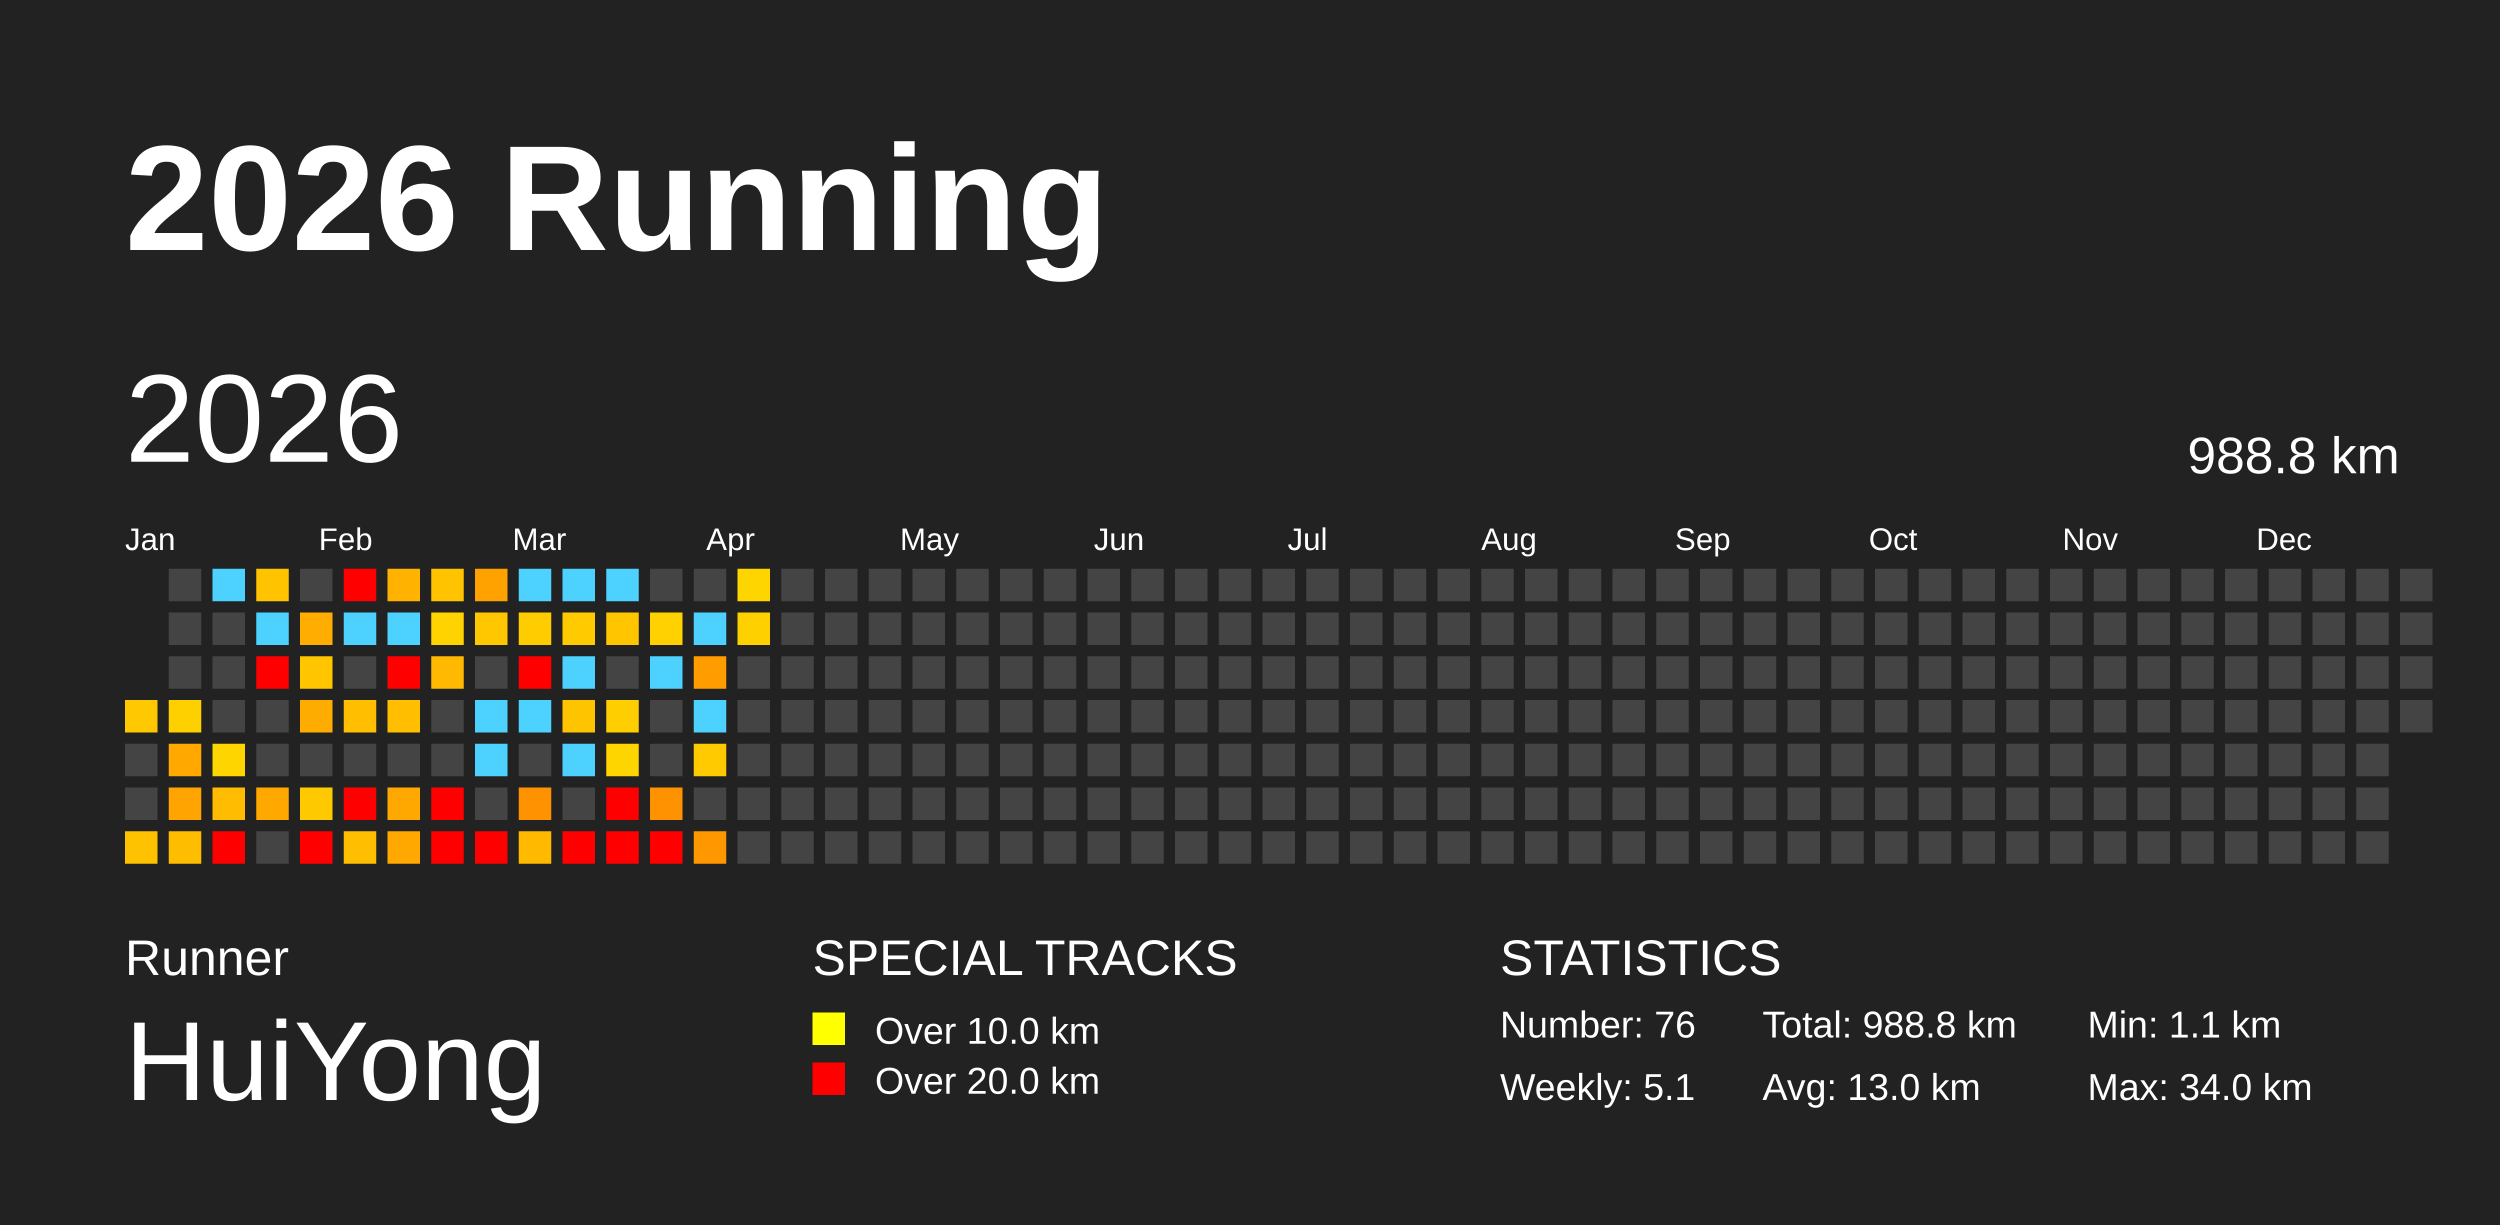
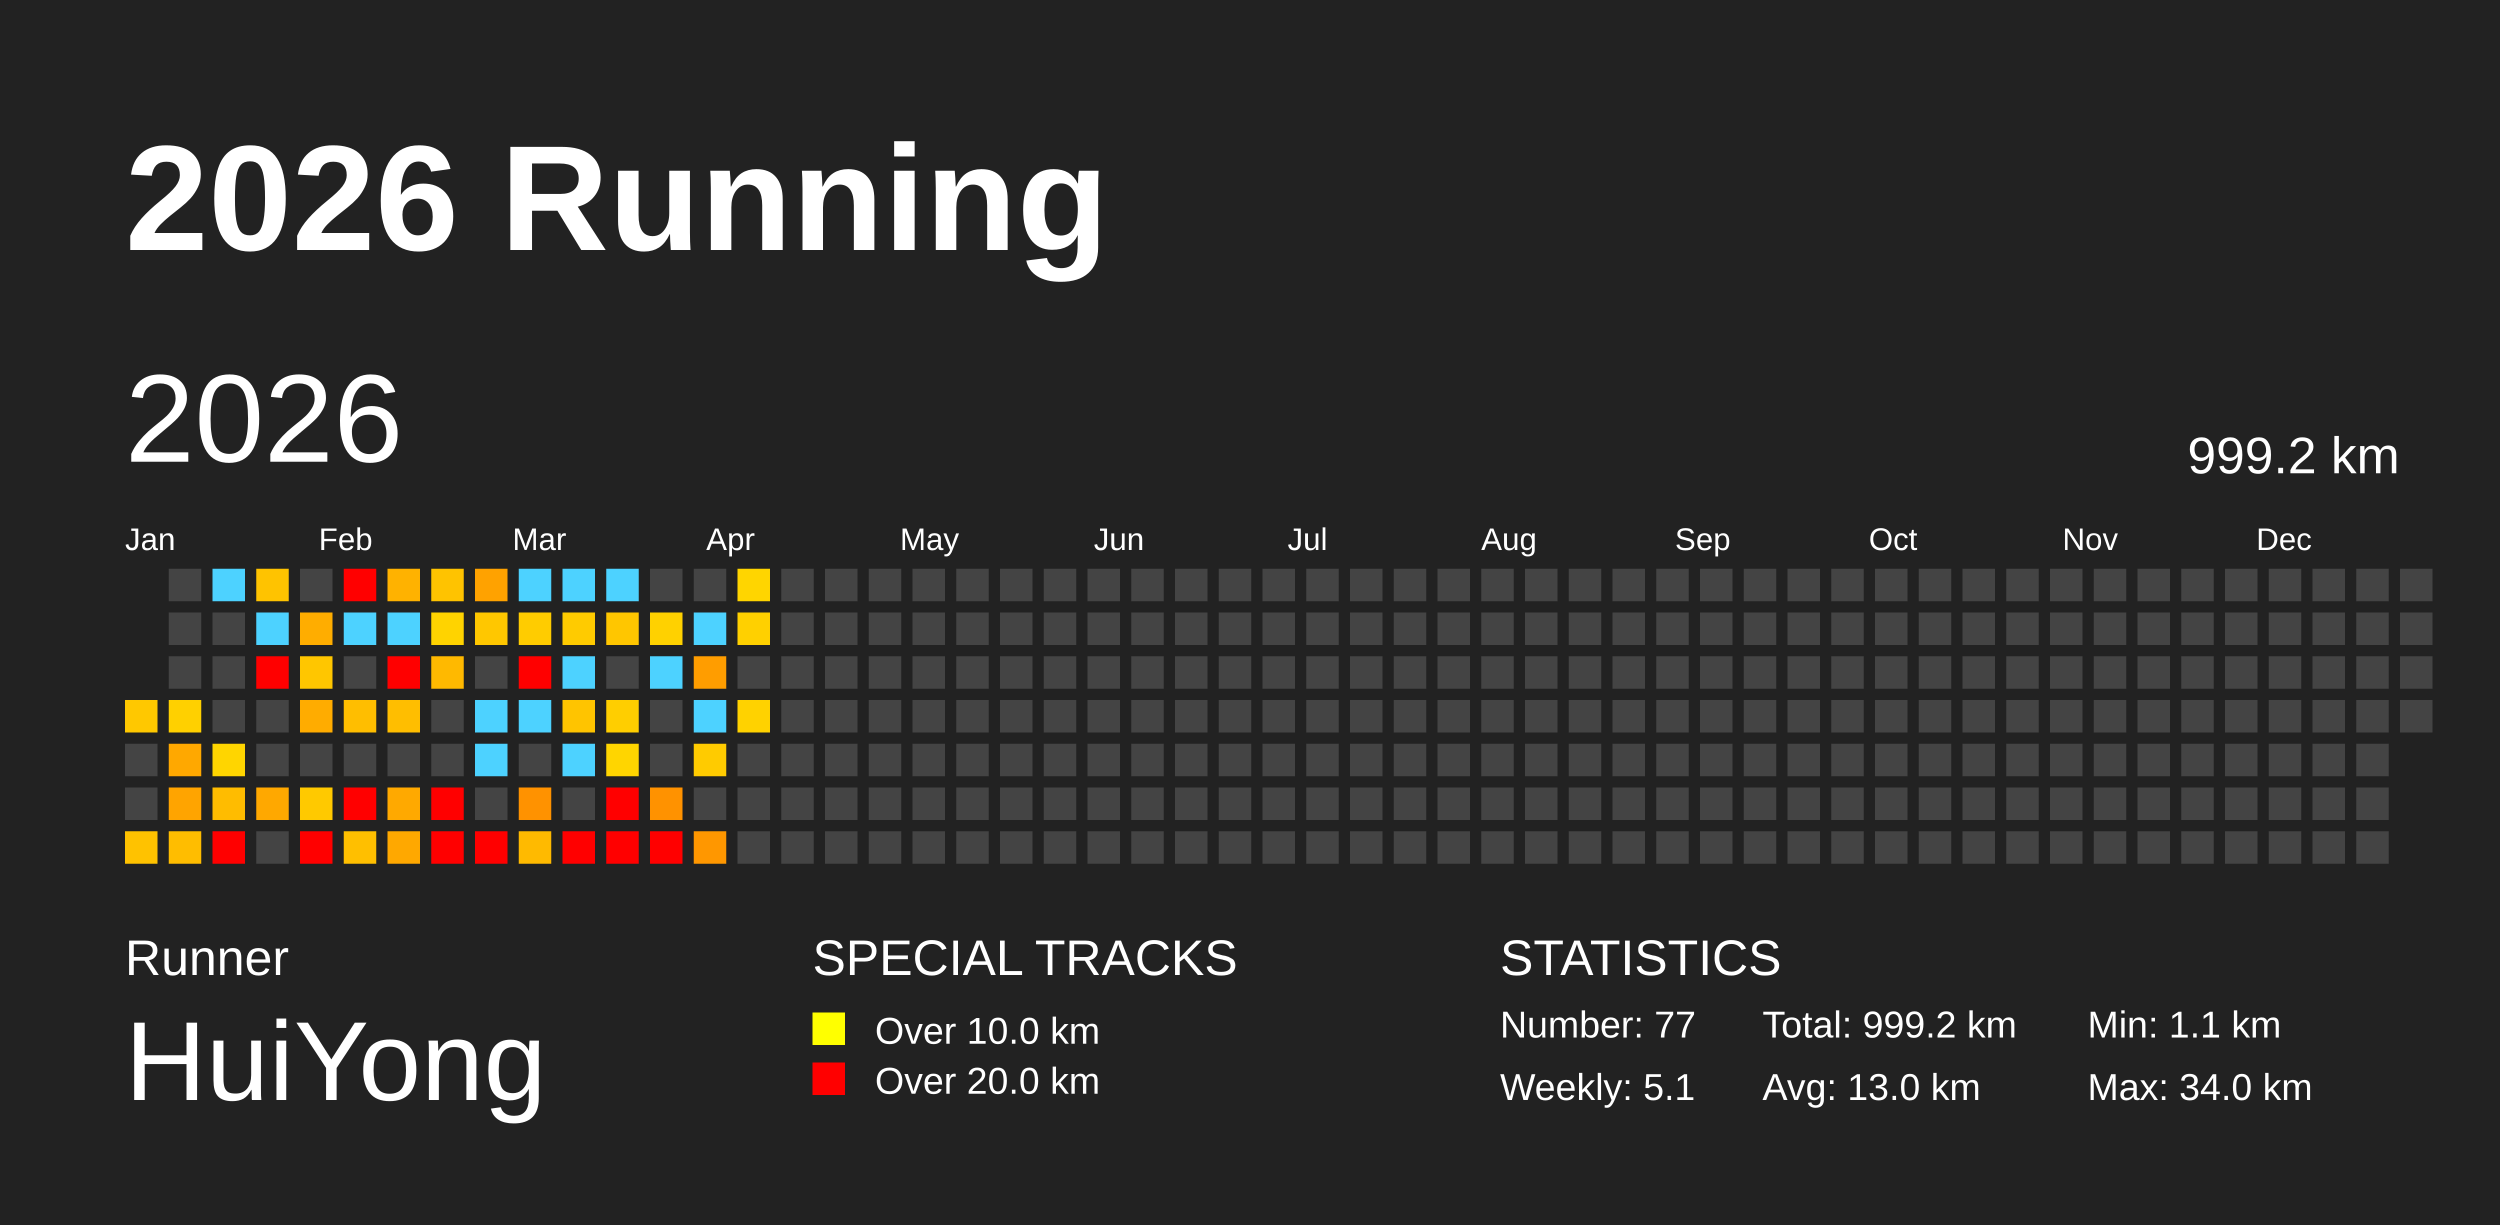
<svg xmlns="http://www.w3.org/2000/svg" baseProfile="full" height="98mm" version="1.1" viewBox="0,0,200,98" width="200mm">
  <defs />
  <rect fill="#222222" height="98" width="200" x="0" y="0" />
  <text fill="#FFFFFF" style="font-size:12px; font-family:Arial; font-weight:bold;" x="10" y="20">2026 Running</text>
  <text fill="#FFFFFF" style="font-size:4px; font-family:Arial" x="10" y="78">Runner</text>
  <text fill="#FFFFFF" style="font-size:9px; font-family:Arial" x="10" y="88">HuiYong</text>
  <text fill="#FFFFFF" style="font-size:4px; font-family:Arial" x="65" y="78">SPECIAL TRACKS</text>
  <rect fill="yellow" height="2.6" width="2.6" x="65" y="81" />
  <text fill="#FFFFFF" style="font-size:3px; font-family:Arial" x="70" y="83.5">Over 10.0 km</text>
  <rect fill="red" height="2.6" width="2.6" x="65" y="85" />
  <text fill="#FFFFFF" style="font-size:3px; font-family:Arial" x="70" y="87.5">Over 20.0 km</text>
  <text fill="#FFFFFF" style="font-size:4px; font-family:Arial" x="120" y="78">STATISTICS</text>
-   <text fill="#FFFFFF" style="font-size:3px; font-family:Arial" x="120" y="83">Number: 76</text>
+   <text fill="#FFFFFF" style="font-size:3px; font-family:Arial" x="120" y="83">Number: 77</text>
  <text fill="#FFFFFF" style="font-size:3px; font-family:Arial" x="120" y="88">Weekly: 5.1</text>
-   <text fill="#FFFFFF" style="font-size:3px; font-family:Arial" x="141" y="83">Total: 988.8 km</text>
+   <text fill="#FFFFFF" style="font-size:3px; font-family:Arial" x="141" y="83">Total: 999.2 km</text>
  <text fill="#FFFFFF" style="font-size:3px; font-family:Arial" x="141" y="88">Avg: 13.0 km</text>
  <text fill="#FFFFFF" style="font-size:3px; font-family:Arial" x="167" y="83">Min: 1.1 km</text>
  <text fill="#FFFFFF" style="font-size:3px; font-family:Arial" x="167" y="88">Max: 34.0 km</text>
  <text dominant-baseline="hanging" fill="#FFFFFF" style="font-size:10.0px; font-family:Arial;" x="10" y="30">2026</text>
-   <text dominant-baseline="hanging" fill="#FFFFFF" style="font-size:4.125px; font-family:Arial;" x="175" y="35">988.8 km</text>
+   <text dominant-baseline="hanging" fill="#FFFFFF" style="font-size:4.125px; font-family:Arial;" x="175" y="35">999.2 km</text>
  <text fill="#FFFFFF" style="font-size:2.5px; font-family:Arial" x="10.0" y="44">Jan</text>
  <text fill="#FFFFFF" style="font-size:2.5px; font-family:Arial" x="25.5" y="44">Feb</text>
  <text fill="#FFFFFF" style="font-size:2.5px; font-family:Arial" x="41.0" y="44">Mar</text>
  <text fill="#FFFFFF" style="font-size:2.5px; font-family:Arial" x="56.5" y="44">Apr</text>
  <text fill="#FFFFFF" style="font-size:2.5px; font-family:Arial" x="72.0" y="44">May</text>
  <text fill="#FFFFFF" style="font-size:2.5px; font-family:Arial" x="87.5" y="44">Jun</text>
  <text fill="#FFFFFF" style="font-size:2.5px; font-family:Arial" x="103.0" y="44">Jul</text>
  <text fill="#FFFFFF" style="font-size:2.5px; font-family:Arial" x="118.5" y="44">Aug</text>
  <text fill="#FFFFFF" style="font-size:2.5px; font-family:Arial" x="134.0" y="44">Sep</text>
  <text fill="#FFFFFF" style="font-size:2.5px; font-family:Arial" x="149.5" y="44">Oct</text>
  <text fill="#FFFFFF" style="font-size:2.5px; font-family:Arial" x="165.0" y="44">Nov</text>
  <text fill="#FFFFFF" style="font-size:2.5px; font-family:Arial" x="180.5" y="44">Dec</text>
  <rect fill="#ffc800" height="2.6" width="2.6" x="10.0" y="56.0" />
  <rect fill="#444444" height="2.6" width="2.6" x="10.0" y="59.5" />
  <rect fill="#444444" height="2.6" width="2.6" x="10.0" y="63.0" />
  <rect fill="#ffc200" height="2.6" width="2.6" x="10.0" y="66.5" />
  <rect fill="#444444" height="2.6" width="2.6" x="13.5" y="45.5" />
  <rect fill="#444444" height="2.6" width="2.6" x="13.5" y="49.0" />
  <rect fill="#444444" height="2.6" width="2.6" x="13.5" y="52.5" />
  <rect fill="#ffd000" height="2.6" width="2.6" x="13.5" y="56.0" />
  <rect fill="#ffa800" height="2.6" width="2.6" x="13.5" y="59.5" />
  <rect fill="#ffa400" height="2.6" width="2.6" x="13.5" y="63.0" />
  <rect fill="#ffbd00" height="2.6" width="2.6" x="13.5" y="66.5" />
  <rect fill="#4dd2ff" height="2.6" width="2.6" x="17.0" y="45.5" />
  <rect fill="#444444" height="2.6" width="2.6" x="17.0" y="49.0" />
  <rect fill="#444444" height="2.6" width="2.6" x="17.0" y="52.5" />
  <rect fill="#444444" height="2.6" width="2.6" x="17.0" y="56.0" />
  <rect fill="#ffd500" height="2.6" width="2.6" x="17.0" y="59.5" />
  <rect fill="#ffbc00" height="2.6" width="2.6" x="17.0" y="63.0" />
  <rect fill="red" height="2.6" width="2.6" x="17.0" y="66.5" />
  <rect fill="#ffc300" height="2.6" width="2.6" x="20.5" y="45.5" />
  <rect fill="#4dd2ff" height="2.6" width="2.6" x="20.5" y="49.0" />
  <rect fill="red" height="2.6" width="2.6" x="20.5" y="52.5" />
  <rect fill="#444444" height="2.6" width="2.6" x="20.5" y="56.0" />
  <rect fill="#444444" height="2.6" width="2.6" x="20.5" y="59.5" />
  <rect fill="#ffa800" height="2.6" width="2.6" x="20.5" y="63.0" />
  <rect fill="#444444" height="2.6" width="2.6" x="20.5" y="66.5" />
  <rect fill="#444444" height="2.6" width="2.6" x="24.0" y="45.5" />
  <rect fill="#ffad00" height="2.6" width="2.6" x="24.0" y="49.0" />
  <rect fill="#ffc600" height="2.6" width="2.6" x="24.0" y="52.5" />
  <rect fill="#ffac00" height="2.6" width="2.6" x="24.0" y="56.0" />
  <rect fill="#444444" height="2.6" width="2.6" x="24.0" y="59.5" />
  <rect fill="#ffc900" height="2.6" width="2.6" x="24.0" y="63.0" />
  <rect fill="red" height="2.6" width="2.6" x="24.0" y="66.5" />
  <rect fill="red" height="2.6" width="2.6" x="27.5" y="45.5" />
  <rect fill="#4dd2ff" height="2.6" width="2.6" x="27.5" y="49.0" />
  <rect fill="#444444" height="2.6" width="2.6" x="27.5" y="52.5" />
  <rect fill="#ffbe00" height="2.6" width="2.6" x="27.5" y="56.0" />
  <rect fill="#444444" height="2.6" width="2.6" x="27.5" y="59.5" />
  <rect fill="red" height="2.6" width="2.6" x="27.5" y="63.0" />
  <rect fill="#ffbf00" height="2.6" width="2.6" x="27.5" y="66.5" />
  <rect fill="#ffb200" height="2.6" width="2.6" x="31.0" y="45.5" />
  <rect fill="#4dd2ff" height="2.6" width="2.6" x="31.0" y="49.0" />
  <rect fill="red" height="2.6" width="2.6" x="31.0" y="52.5" />
  <rect fill="#ffbe00" height="2.6" width="2.6" x="31.0" y="56.0" />
  <rect fill="#444444" height="2.6" width="2.6" x="31.0" y="59.5" />
  <rect fill="#ffa900" height="2.6" width="2.6" x="31.0" y="63.0" />
  <rect fill="#ffa800" height="2.6" width="2.6" x="31.0" y="66.5" />
  <rect fill="#ffc300" height="2.6" width="2.6" x="34.5" y="45.5" />
  <rect fill="#ffd300" height="2.6" width="2.6" x="34.5" y="49.0" />
  <rect fill="#ffb900" height="2.6" width="2.6" x="34.5" y="52.5" />
  <rect fill="#444444" height="2.6" width="2.6" x="34.5" y="56.0" />
  <rect fill="#444444" height="2.6" width="2.6" x="34.5" y="59.5" />
  <rect fill="red" height="2.6" width="2.6" x="34.5" y="63.0" />
  <rect fill="red" height="2.6" width="2.6" x="34.5" y="66.5" />
  <rect fill="#ffa200" height="2.6" width="2.6" x="38.0" y="45.5" />
  <rect fill="#ffc700" height="2.6" width="2.6" x="38.0" y="49.0" />
  <rect fill="#444444" height="2.6" width="2.6" x="38.0" y="52.5" />
  <rect fill="#4dd2ff" height="2.6" width="2.6" x="38.0" y="56.0" />
  <rect fill="#4dd2ff" height="2.6" width="2.6" x="38.0" y="59.5" />
  <rect fill="#444444" height="2.6" width="2.6" x="38.0" y="63.0" />
  <rect fill="red" height="2.6" width="2.6" x="38.0" y="66.5" />
  <rect fill="#4dd2ff" height="2.6" width="2.6" x="41.5" y="45.5" />
  <rect fill="#ffcc00" height="2.6" width="2.6" x="41.5" y="49.0" />
  <rect fill="red" height="2.6" width="2.6" x="41.5" y="52.5" />
  <rect fill="#4dd2ff" height="2.6" width="2.6" x="41.5" y="56.0" />
  <rect fill="#444444" height="2.6" width="2.6" x="41.5" y="59.5" />
  <rect fill="#ff9200" height="2.6" width="2.6" x="41.5" y="63.0" />
  <rect fill="#ffba00" height="2.6" width="2.6" x="41.5" y="66.5" />
  <rect fill="#4dd2ff" height="2.6" width="2.6" x="45.0" y="45.5" />
  <rect fill="#ffcb00" height="2.6" width="2.6" x="45.0" y="49.0" />
  <rect fill="#4dd2ff" height="2.6" width="2.6" x="45.0" y="52.5" />
  <rect fill="#ffc400" height="2.6" width="2.6" x="45.0" y="56.0" />
  <rect fill="#4dd2ff" height="2.6" width="2.6" x="45.0" y="59.5" />
  <rect fill="#444444" height="2.6" width="2.6" x="45.0" y="63.0" />
  <rect fill="red" height="2.6" width="2.6" x="45.0" y="66.5" />
  <rect fill="#4dd2ff" height="2.6" width="2.6" x="48.5" y="45.5" />
  <rect fill="#ffc600" height="2.6" width="2.6" x="48.5" y="49.0" />
  <rect fill="#444444" height="2.6" width="2.6" x="48.5" y="52.5" />
  <rect fill="#ffce00" height="2.6" width="2.6" x="48.5" y="56.0" />
  <rect fill="#ffd500" height="2.6" width="2.6" x="48.5" y="59.5" />
  <rect fill="red" height="2.6" width="2.6" x="48.5" y="63.0" />
  <rect fill="red" height="2.6" width="2.6" x="48.5" y="66.5" />
  <rect fill="#444444" height="2.6" width="2.6" x="52.0" y="45.5" />
  <rect fill="#ffd100" height="2.6" width="2.6" x="52.0" y="49.0" />
  <rect fill="#4dd2ff" height="2.6" width="2.6" x="52.0" y="52.5" />
  <rect fill="#444444" height="2.6" width="2.6" x="52.0" y="56.0" />
  <rect fill="#444444" height="2.6" width="2.6" x="52.0" y="59.5" />
  <rect fill="#ff9200" height="2.6" width="2.6" x="52.0" y="63.0" />
  <rect fill="red" height="2.6" width="2.6" x="52.0" y="66.5" />
  <rect fill="#444444" height="2.6" width="2.6" x="55.5" y="45.5" />
  <rect fill="#4dd2ff" height="2.6" width="2.6" x="55.5" y="49.0" />
  <rect fill="#ff9d00" height="2.6" width="2.6" x="55.5" y="52.5" />
  <rect fill="#4dd2ff" height="2.6" width="2.6" x="55.5" y="56.0" />
  <rect fill="#ffcb00" height="2.6" width="2.6" x="55.5" y="59.5" />
  <rect fill="#444444" height="2.6" width="2.6" x="55.5" y="63.0" />
  <rect fill="#ff9700" height="2.6" width="2.6" x="55.5" y="66.5" />
  <rect fill="#ffd500" height="2.6" width="2.6" x="59.0" y="45.5" />
  <rect fill="#ffd000" height="2.6" width="2.6" x="59.0" y="49.0" />
  <rect fill="#444444" height="2.6" width="2.6" x="59.0" y="52.5" />
-   <rect fill="#444444" height="2.6" width="2.6" x="59.0" y="56.0" />
+   <rect fill="#ffd200" height="2.6" width="2.6" x="59.0" y="56.0" />
  <rect fill="#444444" height="2.6" width="2.6" x="59.0" y="59.5" />
  <rect fill="#444444" height="2.6" width="2.6" x="59.0" y="63.0" />
  <rect fill="#444444" height="2.6" width="2.6" x="59.0" y="66.5" />
  <rect fill="#444444" height="2.6" width="2.6" x="62.5" y="45.5" />
  <rect fill="#444444" height="2.6" width="2.6" x="62.5" y="49.0" />
  <rect fill="#444444" height="2.6" width="2.6" x="62.5" y="52.5" />
  <rect fill="#444444" height="2.6" width="2.6" x="62.5" y="56.0" />
  <rect fill="#444444" height="2.6" width="2.6" x="62.5" y="59.5" />
  <rect fill="#444444" height="2.6" width="2.6" x="62.5" y="63.0" />
  <rect fill="#444444" height="2.6" width="2.6" x="62.5" y="66.5" />
  <rect fill="#444444" height="2.6" width="2.6" x="66.0" y="45.5" />
  <rect fill="#444444" height="2.6" width="2.6" x="66.0" y="49.0" />
  <rect fill="#444444" height="2.6" width="2.6" x="66.0" y="52.5" />
  <rect fill="#444444" height="2.6" width="2.6" x="66.0" y="56.0" />
  <rect fill="#444444" height="2.6" width="2.6" x="66.0" y="59.5" />
  <rect fill="#444444" height="2.6" width="2.6" x="66.0" y="63.0" />
  <rect fill="#444444" height="2.6" width="2.6" x="66.0" y="66.5" />
  <rect fill="#444444" height="2.6" width="2.6" x="69.5" y="45.5" />
  <rect fill="#444444" height="2.6" width="2.6" x="69.5" y="49.0" />
  <rect fill="#444444" height="2.6" width="2.6" x="69.5" y="52.5" />
  <rect fill="#444444" height="2.6" width="2.6" x="69.5" y="56.0" />
  <rect fill="#444444" height="2.6" width="2.6" x="69.5" y="59.5" />
  <rect fill="#444444" height="2.6" width="2.6" x="69.5" y="63.0" />
  <rect fill="#444444" height="2.6" width="2.6" x="69.5" y="66.5" />
  <rect fill="#444444" height="2.6" width="2.6" x="73.0" y="45.5" />
  <rect fill="#444444" height="2.6" width="2.6" x="73.0" y="49.0" />
  <rect fill="#444444" height="2.6" width="2.6" x="73.0" y="52.5" />
  <rect fill="#444444" height="2.6" width="2.6" x="73.0" y="56.0" />
  <rect fill="#444444" height="2.6" width="2.6" x="73.0" y="59.5" />
  <rect fill="#444444" height="2.6" width="2.6" x="73.0" y="63.0" />
  <rect fill="#444444" height="2.6" width="2.6" x="73.0" y="66.5" />
  <rect fill="#444444" height="2.6" width="2.6" x="76.5" y="45.5" />
  <rect fill="#444444" height="2.6" width="2.6" x="76.5" y="49.0" />
  <rect fill="#444444" height="2.6" width="2.6" x="76.5" y="52.5" />
  <rect fill="#444444" height="2.6" width="2.6" x="76.5" y="56.0" />
  <rect fill="#444444" height="2.6" width="2.6" x="76.5" y="59.5" />
  <rect fill="#444444" height="2.6" width="2.6" x="76.5" y="63.0" />
  <rect fill="#444444" height="2.6" width="2.6" x="76.5" y="66.5" />
  <rect fill="#444444" height="2.6" width="2.6" x="80.0" y="45.5" />
  <rect fill="#444444" height="2.6" width="2.6" x="80.0" y="49.0" />
  <rect fill="#444444" height="2.6" width="2.6" x="80.0" y="52.5" />
  <rect fill="#444444" height="2.6" width="2.6" x="80.0" y="56.0" />
  <rect fill="#444444" height="2.6" width="2.6" x="80.0" y="59.5" />
  <rect fill="#444444" height="2.6" width="2.6" x="80.0" y="63.0" />
  <rect fill="#444444" height="2.6" width="2.6" x="80.0" y="66.5" />
  <rect fill="#444444" height="2.6" width="2.6" x="83.5" y="45.5" />
  <rect fill="#444444" height="2.6" width="2.6" x="83.5" y="49.0" />
  <rect fill="#444444" height="2.6" width="2.6" x="83.5" y="52.5" />
  <rect fill="#444444" height="2.6" width="2.6" x="83.5" y="56.0" />
  <rect fill="#444444" height="2.6" width="2.6" x="83.5" y="59.5" />
  <rect fill="#444444" height="2.6" width="2.6" x="83.5" y="63.0" />
  <rect fill="#444444" height="2.6" width="2.6" x="83.5" y="66.5" />
  <rect fill="#444444" height="2.6" width="2.6" x="87.0" y="45.5" />
  <rect fill="#444444" height="2.6" width="2.6" x="87.0" y="49.0" />
  <rect fill="#444444" height="2.6" width="2.6" x="87.0" y="52.5" />
  <rect fill="#444444" height="2.6" width="2.6" x="87.0" y="56.0" />
  <rect fill="#444444" height="2.6" width="2.6" x="87.0" y="59.5" />
  <rect fill="#444444" height="2.6" width="2.6" x="87.0" y="63.0" />
  <rect fill="#444444" height="2.6" width="2.6" x="87.0" y="66.5" />
  <rect fill="#444444" height="2.6" width="2.6" x="90.5" y="45.5" />
  <rect fill="#444444" height="2.6" width="2.6" x="90.5" y="49.0" />
  <rect fill="#444444" height="2.6" width="2.6" x="90.5" y="52.5" />
  <rect fill="#444444" height="2.6" width="2.6" x="90.5" y="56.0" />
  <rect fill="#444444" height="2.6" width="2.6" x="90.5" y="59.5" />
  <rect fill="#444444" height="2.6" width="2.6" x="90.5" y="63.0" />
  <rect fill="#444444" height="2.6" width="2.6" x="90.5" y="66.5" />
  <rect fill="#444444" height="2.6" width="2.6" x="94.0" y="45.5" />
  <rect fill="#444444" height="2.6" width="2.6" x="94.0" y="49.0" />
  <rect fill="#444444" height="2.6" width="2.6" x="94.0" y="52.5" />
  <rect fill="#444444" height="2.6" width="2.6" x="94.0" y="56.0" />
  <rect fill="#444444" height="2.6" width="2.6" x="94.0" y="59.5" />
  <rect fill="#444444" height="2.6" width="2.6" x="94.0" y="63.0" />
  <rect fill="#444444" height="2.6" width="2.6" x="94.0" y="66.5" />
  <rect fill="#444444" height="2.6" width="2.6" x="97.5" y="45.5" />
  <rect fill="#444444" height="2.6" width="2.6" x="97.5" y="49.0" />
  <rect fill="#444444" height="2.6" width="2.6" x="97.5" y="52.5" />
  <rect fill="#444444" height="2.6" width="2.6" x="97.5" y="56.0" />
  <rect fill="#444444" height="2.6" width="2.6" x="97.5" y="59.5" />
  <rect fill="#444444" height="2.6" width="2.6" x="97.5" y="63.0" />
  <rect fill="#444444" height="2.6" width="2.6" x="97.5" y="66.5" />
  <rect fill="#444444" height="2.6" width="2.6" x="101.0" y="45.5" />
  <rect fill="#444444" height="2.6" width="2.6" x="101.0" y="49.0" />
  <rect fill="#444444" height="2.6" width="2.6" x="101.0" y="52.5" />
  <rect fill="#444444" height="2.6" width="2.6" x="101.0" y="56.0" />
  <rect fill="#444444" height="2.6" width="2.6" x="101.0" y="59.5" />
  <rect fill="#444444" height="2.6" width="2.6" x="101.0" y="63.0" />
  <rect fill="#444444" height="2.6" width="2.6" x="101.0" y="66.5" />
  <rect fill="#444444" height="2.6" width="2.6" x="104.5" y="45.5" />
  <rect fill="#444444" height="2.6" width="2.6" x="104.5" y="49.0" />
  <rect fill="#444444" height="2.6" width="2.6" x="104.5" y="52.5" />
  <rect fill="#444444" height="2.6" width="2.6" x="104.5" y="56.0" />
  <rect fill="#444444" height="2.6" width="2.6" x="104.5" y="59.5" />
  <rect fill="#444444" height="2.6" width="2.6" x="104.5" y="63.0" />
  <rect fill="#444444" height="2.6" width="2.6" x="104.5" y="66.5" />
  <rect fill="#444444" height="2.6" width="2.6" x="108.0" y="45.5" />
  <rect fill="#444444" height="2.6" width="2.6" x="108.0" y="49.0" />
  <rect fill="#444444" height="2.6" width="2.6" x="108.0" y="52.5" />
  <rect fill="#444444" height="2.6" width="2.6" x="108.0" y="56.0" />
  <rect fill="#444444" height="2.6" width="2.6" x="108.0" y="59.5" />
  <rect fill="#444444" height="2.6" width="2.6" x="108.0" y="63.0" />
  <rect fill="#444444" height="2.6" width="2.6" x="108.0" y="66.5" />
  <rect fill="#444444" height="2.6" width="2.6" x="111.5" y="45.5" />
  <rect fill="#444444" height="2.6" width="2.6" x="111.5" y="49.0" />
  <rect fill="#444444" height="2.6" width="2.6" x="111.5" y="52.5" />
  <rect fill="#444444" height="2.6" width="2.6" x="111.5" y="56.0" />
  <rect fill="#444444" height="2.6" width="2.6" x="111.5" y="59.5" />
  <rect fill="#444444" height="2.6" width="2.6" x="111.5" y="63.0" />
  <rect fill="#444444" height="2.6" width="2.6" x="111.5" y="66.5" />
  <rect fill="#444444" height="2.6" width="2.6" x="115.0" y="45.5" />
  <rect fill="#444444" height="2.6" width="2.6" x="115.0" y="49.0" />
  <rect fill="#444444" height="2.6" width="2.6" x="115.0" y="52.5" />
  <rect fill="#444444" height="2.6" width="2.6" x="115.0" y="56.0" />
  <rect fill="#444444" height="2.6" width="2.6" x="115.0" y="59.5" />
  <rect fill="#444444" height="2.6" width="2.6" x="115.0" y="63.0" />
  <rect fill="#444444" height="2.6" width="2.6" x="115.0" y="66.5" />
  <rect fill="#444444" height="2.6" width="2.6" x="118.5" y="45.5" />
  <rect fill="#444444" height="2.6" width="2.6" x="118.5" y="49.0" />
  <rect fill="#444444" height="2.6" width="2.6" x="118.5" y="52.5" />
  <rect fill="#444444" height="2.6" width="2.6" x="118.5" y="56.0" />
  <rect fill="#444444" height="2.6" width="2.6" x="118.5" y="59.5" />
  <rect fill="#444444" height="2.6" width="2.6" x="118.5" y="63.0" />
  <rect fill="#444444" height="2.6" width="2.6" x="118.5" y="66.5" />
  <rect fill="#444444" height="2.6" width="2.6" x="122.0" y="45.5" />
  <rect fill="#444444" height="2.6" width="2.6" x="122.0" y="49.0" />
  <rect fill="#444444" height="2.6" width="2.6" x="122.0" y="52.5" />
  <rect fill="#444444" height="2.6" width="2.6" x="122.0" y="56.0" />
  <rect fill="#444444" height="2.6" width="2.6" x="122.0" y="59.5" />
  <rect fill="#444444" height="2.6" width="2.6" x="122.0" y="63.0" />
  <rect fill="#444444" height="2.6" width="2.6" x="122.0" y="66.5" />
  <rect fill="#444444" height="2.6" width="2.6" x="125.5" y="45.5" />
  <rect fill="#444444" height="2.6" width="2.6" x="125.5" y="49.0" />
  <rect fill="#444444" height="2.6" width="2.6" x="125.5" y="52.5" />
  <rect fill="#444444" height="2.6" width="2.6" x="125.5" y="56.0" />
  <rect fill="#444444" height="2.6" width="2.6" x="125.5" y="59.5" />
  <rect fill="#444444" height="2.6" width="2.6" x="125.5" y="63.0" />
  <rect fill="#444444" height="2.6" width="2.6" x="125.5" y="66.5" />
  <rect fill="#444444" height="2.6" width="2.6" x="129.0" y="45.5" />
  <rect fill="#444444" height="2.6" width="2.6" x="129.0" y="49.0" />
  <rect fill="#444444" height="2.6" width="2.6" x="129.0" y="52.5" />
  <rect fill="#444444" height="2.6" width="2.6" x="129.0" y="56.0" />
  <rect fill="#444444" height="2.6" width="2.6" x="129.0" y="59.5" />
  <rect fill="#444444" height="2.6" width="2.6" x="129.0" y="63.0" />
  <rect fill="#444444" height="2.6" width="2.6" x="129.0" y="66.5" />
  <rect fill="#444444" height="2.6" width="2.6" x="132.5" y="45.5" />
  <rect fill="#444444" height="2.6" width="2.6" x="132.5" y="49.0" />
  <rect fill="#444444" height="2.6" width="2.6" x="132.5" y="52.5" />
  <rect fill="#444444" height="2.6" width="2.6" x="132.5" y="56.0" />
  <rect fill="#444444" height="2.6" width="2.6" x="132.5" y="59.5" />
  <rect fill="#444444" height="2.6" width="2.6" x="132.5" y="63.0" />
  <rect fill="#444444" height="2.6" width="2.6" x="132.5" y="66.5" />
  <rect fill="#444444" height="2.6" width="2.6" x="136.0" y="45.5" />
  <rect fill="#444444" height="2.6" width="2.6" x="136.0" y="49.0" />
  <rect fill="#444444" height="2.6" width="2.6" x="136.0" y="52.5" />
  <rect fill="#444444" height="2.6" width="2.6" x="136.0" y="56.0" />
  <rect fill="#444444" height="2.6" width="2.6" x="136.0" y="59.5" />
  <rect fill="#444444" height="2.6" width="2.6" x="136.0" y="63.0" />
  <rect fill="#444444" height="2.6" width="2.6" x="136.0" y="66.5" />
  <rect fill="#444444" height="2.6" width="2.6" x="139.5" y="45.5" />
  <rect fill="#444444" height="2.6" width="2.6" x="139.5" y="49.0" />
  <rect fill="#444444" height="2.6" width="2.6" x="139.5" y="52.5" />
  <rect fill="#444444" height="2.6" width="2.6" x="139.5" y="56.0" />
  <rect fill="#444444" height="2.6" width="2.6" x="139.5" y="59.5" />
  <rect fill="#444444" height="2.6" width="2.6" x="139.5" y="63.0" />
  <rect fill="#444444" height="2.6" width="2.6" x="139.5" y="66.5" />
  <rect fill="#444444" height="2.6" width="2.6" x="143.0" y="45.5" />
  <rect fill="#444444" height="2.6" width="2.6" x="143.0" y="49.0" />
  <rect fill="#444444" height="2.6" width="2.6" x="143.0" y="52.5" />
  <rect fill="#444444" height="2.6" width="2.6" x="143.0" y="56.0" />
  <rect fill="#444444" height="2.6" width="2.6" x="143.0" y="59.5" />
  <rect fill="#444444" height="2.6" width="2.6" x="143.0" y="63.0" />
  <rect fill="#444444" height="2.6" width="2.6" x="143.0" y="66.5" />
  <rect fill="#444444" height="2.6" width="2.6" x="146.5" y="45.5" />
  <rect fill="#444444" height="2.6" width="2.6" x="146.5" y="49.0" />
  <rect fill="#444444" height="2.6" width="2.6" x="146.5" y="52.5" />
  <rect fill="#444444" height="2.6" width="2.6" x="146.5" y="56.0" />
  <rect fill="#444444" height="2.6" width="2.6" x="146.5" y="59.5" />
  <rect fill="#444444" height="2.6" width="2.6" x="146.5" y="63.0" />
  <rect fill="#444444" height="2.6" width="2.6" x="146.5" y="66.5" />
  <rect fill="#444444" height="2.6" width="2.6" x="150.0" y="45.5" />
  <rect fill="#444444" height="2.6" width="2.6" x="150.0" y="49.0" />
  <rect fill="#444444" height="2.6" width="2.6" x="150.0" y="52.5" />
  <rect fill="#444444" height="2.6" width="2.6" x="150.0" y="56.0" />
  <rect fill="#444444" height="2.6" width="2.6" x="150.0" y="59.5" />
  <rect fill="#444444" height="2.6" width="2.6" x="150.0" y="63.0" />
  <rect fill="#444444" height="2.6" width="2.6" x="150.0" y="66.5" />
  <rect fill="#444444" height="2.6" width="2.6" x="153.5" y="45.5" />
  <rect fill="#444444" height="2.6" width="2.6" x="153.5" y="49.0" />
  <rect fill="#444444" height="2.6" width="2.6" x="153.5" y="52.5" />
  <rect fill="#444444" height="2.6" width="2.6" x="153.5" y="56.0" />
  <rect fill="#444444" height="2.6" width="2.6" x="153.5" y="59.5" />
  <rect fill="#444444" height="2.6" width="2.6" x="153.5" y="63.0" />
  <rect fill="#444444" height="2.6" width="2.6" x="153.5" y="66.5" />
  <rect fill="#444444" height="2.6" width="2.6" x="157.0" y="45.5" />
  <rect fill="#444444" height="2.6" width="2.6" x="157.0" y="49.0" />
  <rect fill="#444444" height="2.6" width="2.6" x="157.0" y="52.5" />
  <rect fill="#444444" height="2.6" width="2.6" x="157.0" y="56.0" />
  <rect fill="#444444" height="2.6" width="2.6" x="157.0" y="59.5" />
  <rect fill="#444444" height="2.6" width="2.6" x="157.0" y="63.0" />
  <rect fill="#444444" height="2.6" width="2.6" x="157.0" y="66.5" />
  <rect fill="#444444" height="2.6" width="2.6" x="160.5" y="45.5" />
  <rect fill="#444444" height="2.6" width="2.6" x="160.5" y="49.0" />
  <rect fill="#444444" height="2.6" width="2.6" x="160.5" y="52.5" />
  <rect fill="#444444" height="2.6" width="2.6" x="160.5" y="56.0" />
  <rect fill="#444444" height="2.6" width="2.6" x="160.5" y="59.5" />
  <rect fill="#444444" height="2.6" width="2.6" x="160.5" y="63.0" />
  <rect fill="#444444" height="2.6" width="2.6" x="160.5" y="66.5" />
  <rect fill="#444444" height="2.6" width="2.6" x="164.0" y="45.5" />
  <rect fill="#444444" height="2.6" width="2.6" x="164.0" y="49.0" />
  <rect fill="#444444" height="2.6" width="2.6" x="164.0" y="52.5" />
  <rect fill="#444444" height="2.6" width="2.6" x="164.0" y="56.0" />
  <rect fill="#444444" height="2.6" width="2.6" x="164.0" y="59.5" />
  <rect fill="#444444" height="2.6" width="2.6" x="164.0" y="63.0" />
  <rect fill="#444444" height="2.6" width="2.6" x="164.0" y="66.5" />
  <rect fill="#444444" height="2.6" width="2.6" x="167.5" y="45.5" />
  <rect fill="#444444" height="2.6" width="2.6" x="167.5" y="49.0" />
  <rect fill="#444444" height="2.6" width="2.6" x="167.5" y="52.5" />
  <rect fill="#444444" height="2.6" width="2.6" x="167.5" y="56.0" />
  <rect fill="#444444" height="2.6" width="2.6" x="167.5" y="59.5" />
  <rect fill="#444444" height="2.6" width="2.6" x="167.5" y="63.0" />
  <rect fill="#444444" height="2.6" width="2.6" x="167.5" y="66.5" />
  <rect fill="#444444" height="2.6" width="2.6" x="171.0" y="45.5" />
  <rect fill="#444444" height="2.6" width="2.6" x="171.0" y="49.0" />
  <rect fill="#444444" height="2.6" width="2.6" x="171.0" y="52.5" />
  <rect fill="#444444" height="2.6" width="2.6" x="171.0" y="56.0" />
  <rect fill="#444444" height="2.6" width="2.6" x="171.0" y="59.5" />
  <rect fill="#444444" height="2.6" width="2.6" x="171.0" y="63.0" />
  <rect fill="#444444" height="2.6" width="2.6" x="171.0" y="66.5" />
  <rect fill="#444444" height="2.6" width="2.6" x="174.5" y="45.5" />
  <rect fill="#444444" height="2.6" width="2.6" x="174.5" y="49.0" />
  <rect fill="#444444" height="2.6" width="2.6" x="174.5" y="52.5" />
  <rect fill="#444444" height="2.6" width="2.6" x="174.5" y="56.0" />
  <rect fill="#444444" height="2.6" width="2.6" x="174.5" y="59.5" />
  <rect fill="#444444" height="2.6" width="2.6" x="174.5" y="63.0" />
  <rect fill="#444444" height="2.6" width="2.6" x="174.5" y="66.5" />
  <rect fill="#444444" height="2.6" width="2.6" x="178.0" y="45.5" />
  <rect fill="#444444" height="2.6" width="2.6" x="178.0" y="49.0" />
  <rect fill="#444444" height="2.6" width="2.6" x="178.0" y="52.5" />
  <rect fill="#444444" height="2.6" width="2.6" x="178.0" y="56.0" />
  <rect fill="#444444" height="2.6" width="2.6" x="178.0" y="59.5" />
  <rect fill="#444444" height="2.6" width="2.6" x="178.0" y="63.0" />
  <rect fill="#444444" height="2.6" width="2.6" x="178.0" y="66.5" />
  <rect fill="#444444" height="2.6" width="2.6" x="181.5" y="45.5" />
  <rect fill="#444444" height="2.6" width="2.6" x="181.5" y="49.0" />
  <rect fill="#444444" height="2.6" width="2.6" x="181.5" y="52.5" />
  <rect fill="#444444" height="2.6" width="2.6" x="181.5" y="56.0" />
  <rect fill="#444444" height="2.6" width="2.6" x="181.5" y="59.5" />
  <rect fill="#444444" height="2.6" width="2.6" x="181.5" y="63.0" />
  <rect fill="#444444" height="2.6" width="2.6" x="181.5" y="66.5" />
  <rect fill="#444444" height="2.6" width="2.6" x="185.0" y="45.5" />
  <rect fill="#444444" height="2.6" width="2.6" x="185.0" y="49.0" />
  <rect fill="#444444" height="2.6" width="2.6" x="185.0" y="52.5" />
  <rect fill="#444444" height="2.6" width="2.6" x="185.0" y="56.0" />
  <rect fill="#444444" height="2.6" width="2.6" x="185.0" y="59.5" />
  <rect fill="#444444" height="2.6" width="2.6" x="185.0" y="63.0" />
  <rect fill="#444444" height="2.6" width="2.6" x="185.0" y="66.5" />
  <rect fill="#444444" height="2.6" width="2.6" x="188.5" y="45.5" />
  <rect fill="#444444" height="2.6" width="2.6" x="188.5" y="49.0" />
  <rect fill="#444444" height="2.6" width="2.6" x="188.5" y="52.5" />
  <rect fill="#444444" height="2.6" width="2.6" x="188.5" y="56.0" />
  <rect fill="#444444" height="2.6" width="2.6" x="188.5" y="59.5" />
  <rect fill="#444444" height="2.6" width="2.6" x="188.5" y="63.0" />
  <rect fill="#444444" height="2.6" width="2.6" x="188.5" y="66.5" />
  <rect fill="#444444" height="2.6" width="2.6" x="192.0" y="45.5" />
  <rect fill="#444444" height="2.6" width="2.6" x="192.0" y="49.0" />
  <rect fill="#444444" height="2.6" width="2.6" x="192.0" y="52.5" />
  <rect fill="#444444" height="2.6" width="2.6" x="192.0" y="56.0" />
</svg>
